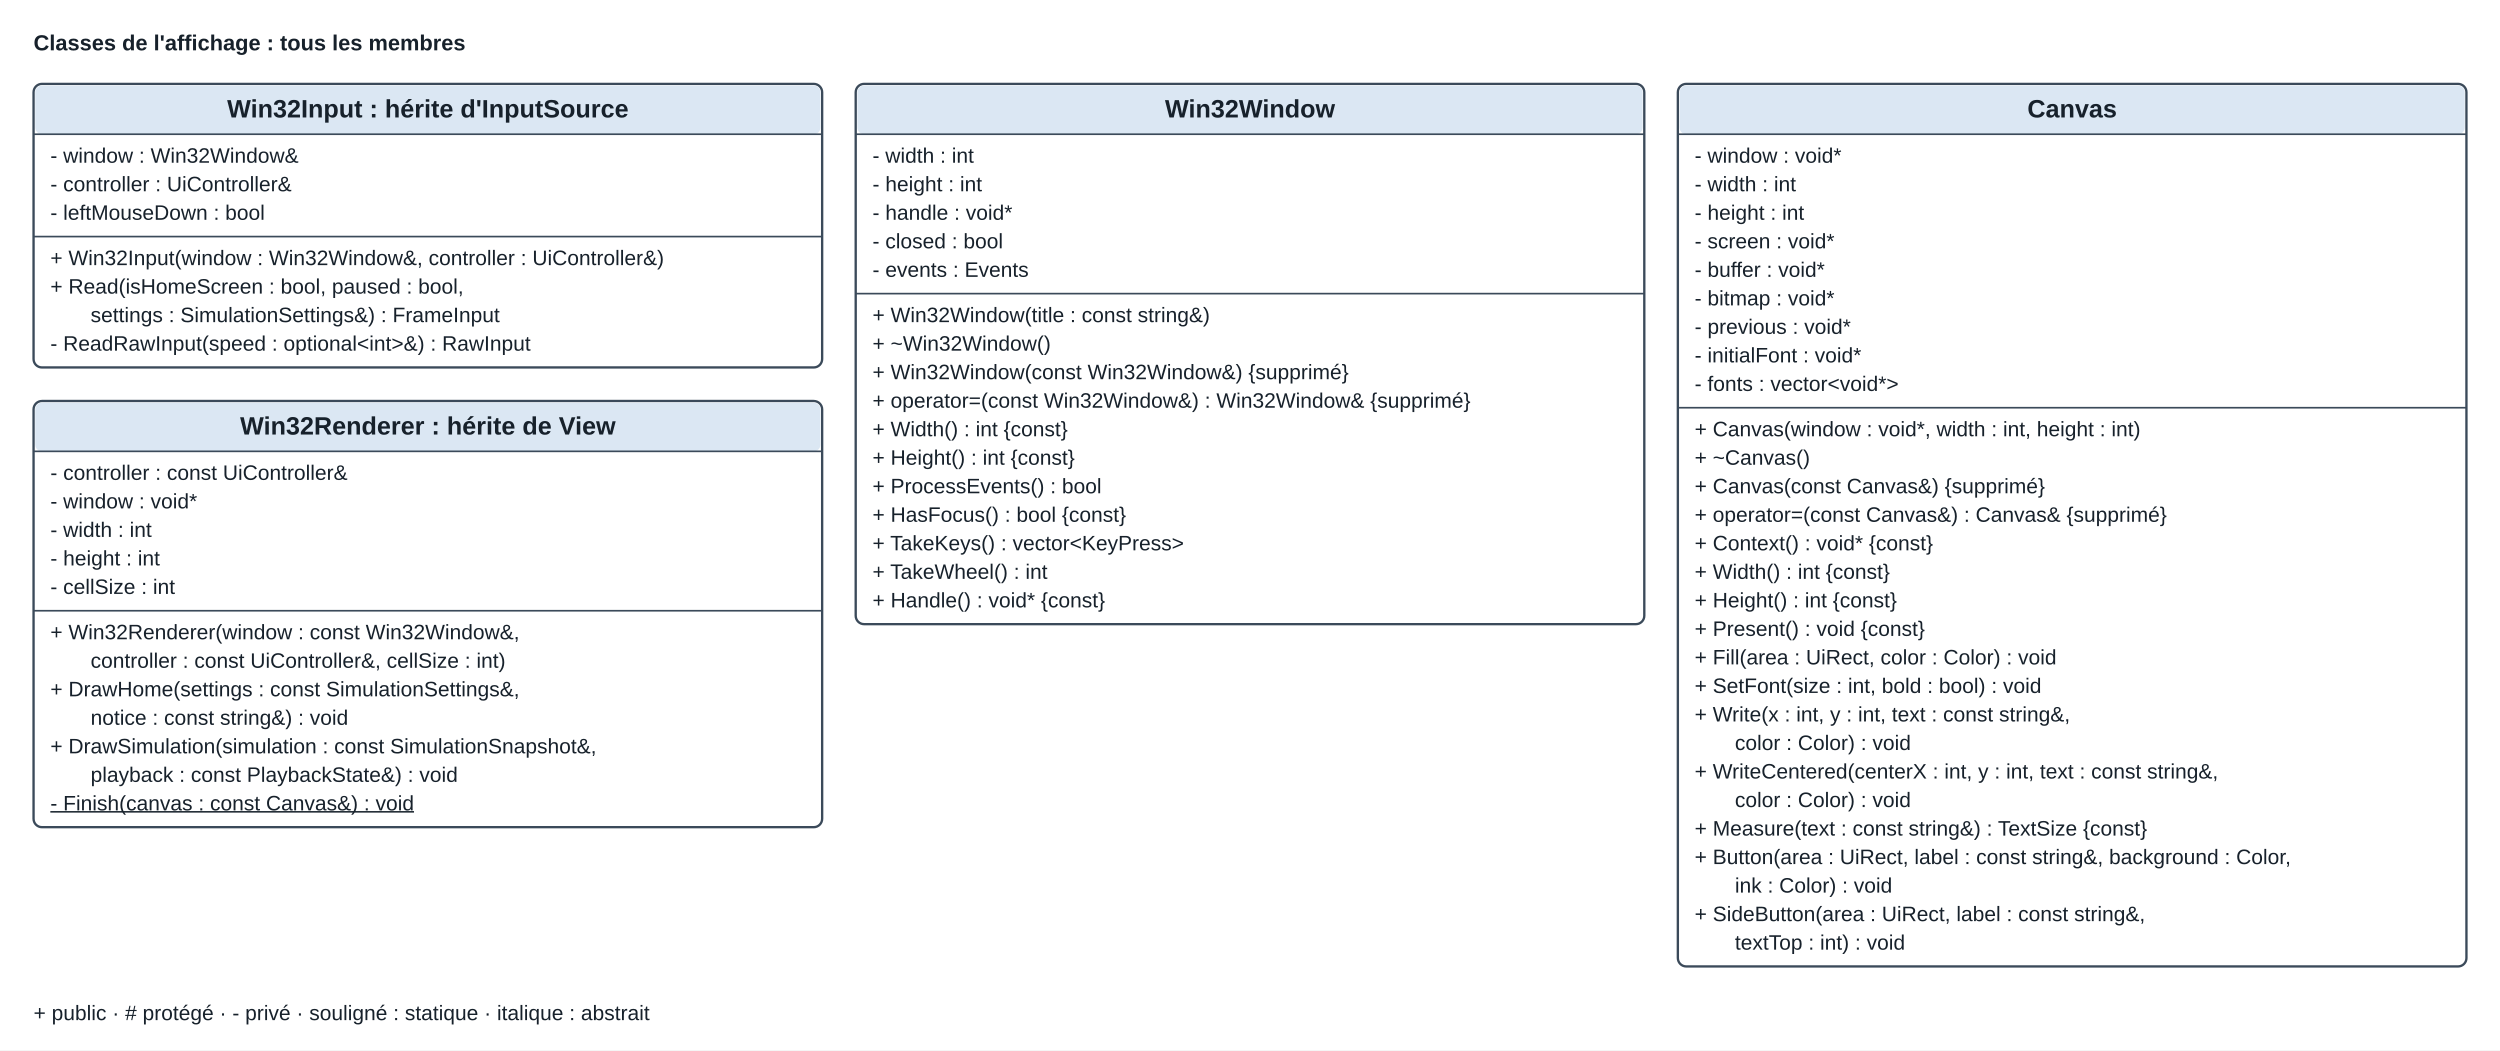
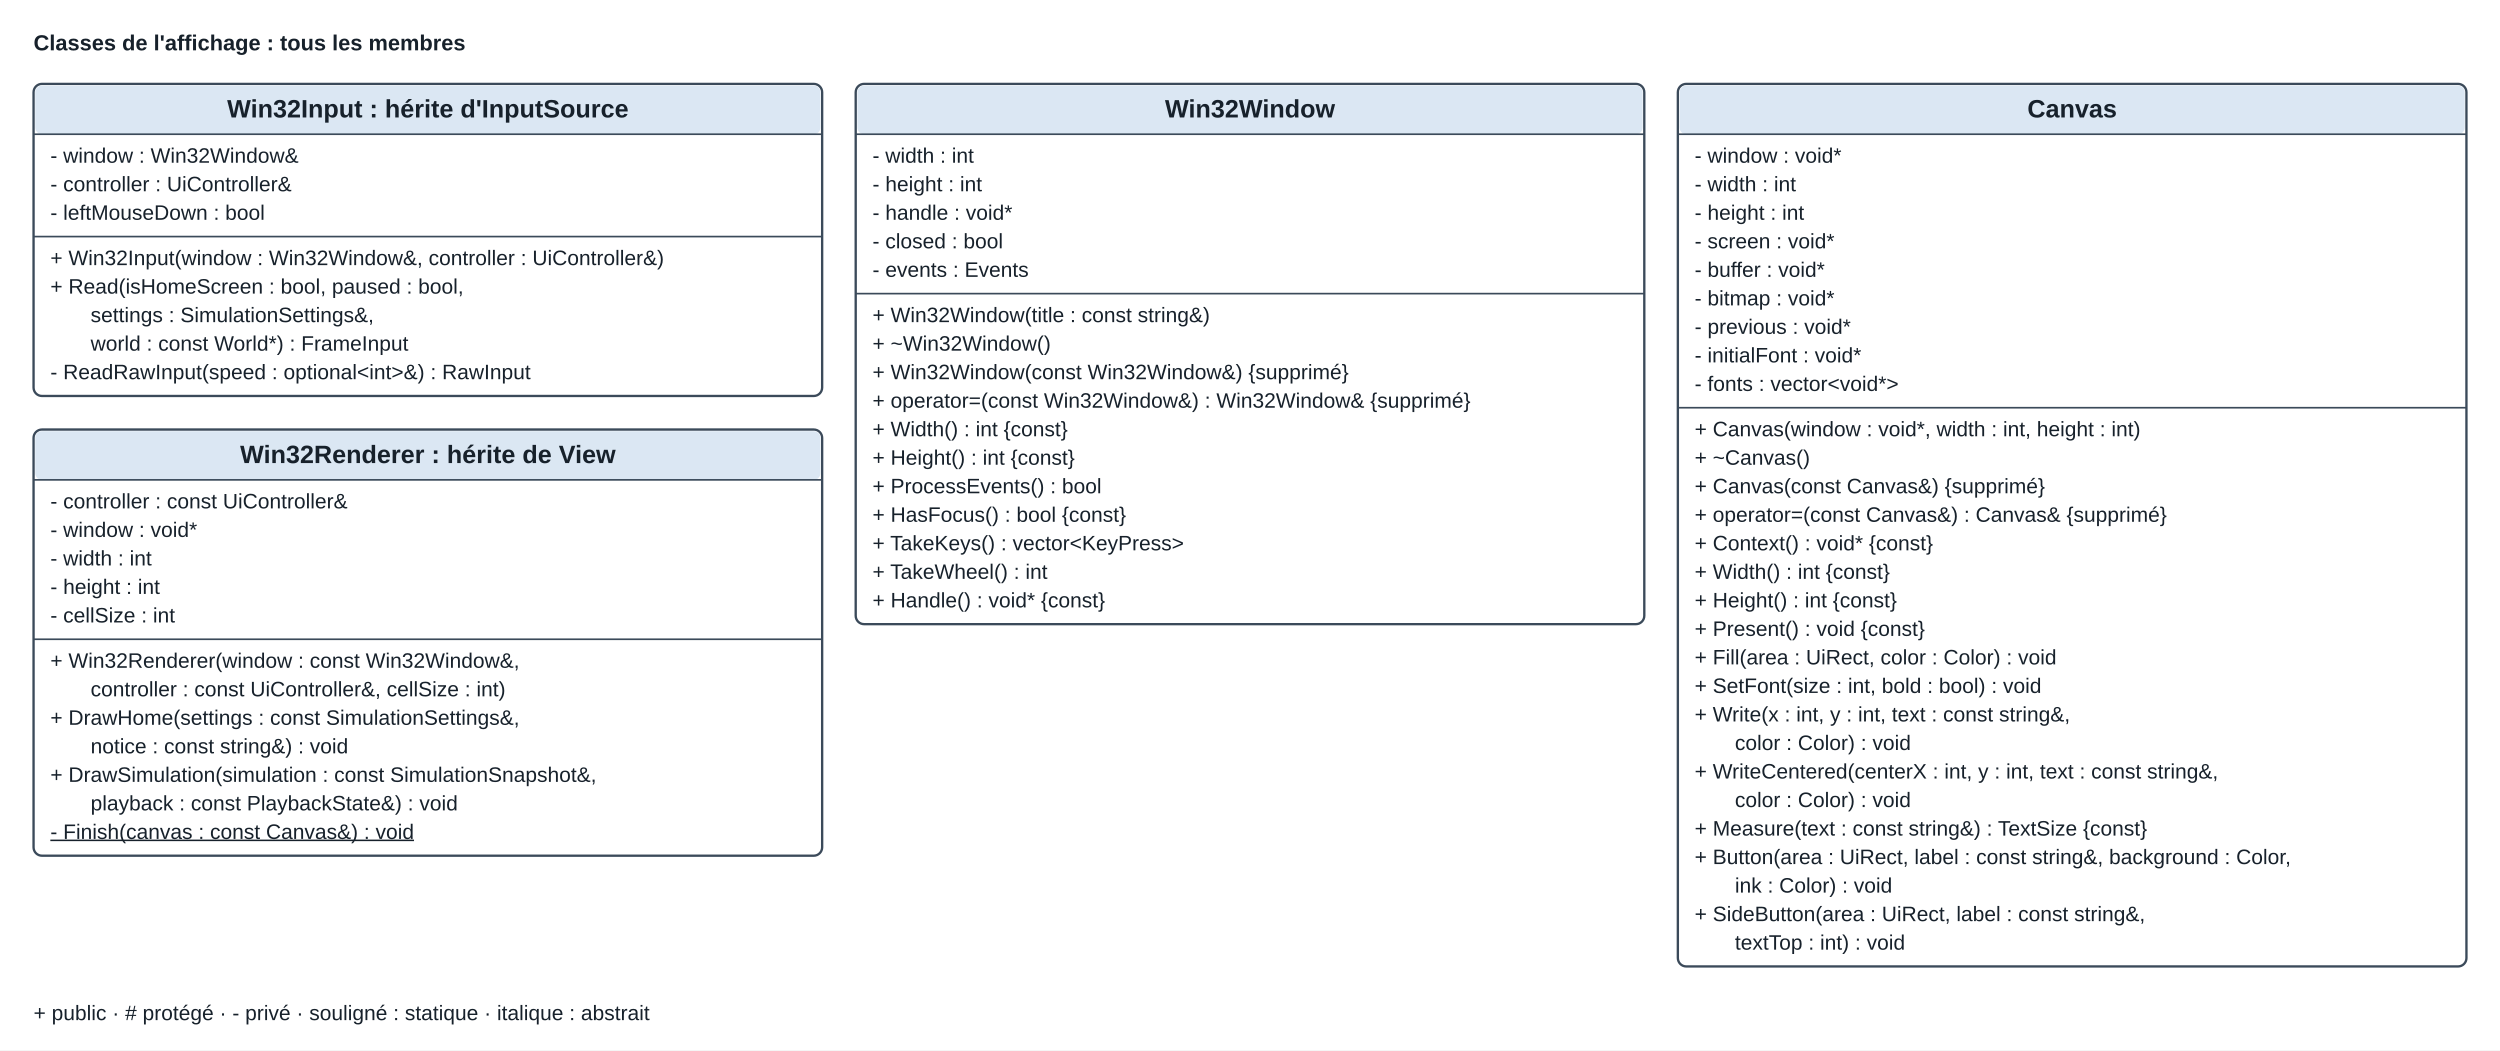
<svg xmlns="http://www.w3.org/2000/svg" viewBox="0 0 1490 626" role="img" aria-label="Classes de l'affichage : tous les membres">
  <style>
 text { font-family: "Segoe UI", Arial, sans-serif; fill: #17212b; }
 .name { font-size: 15px; font-weight: 700; text-anchor: middle; }
 .abstract { font-style: italic; }
 .stereo { font-size: 11px; text-anchor: middle; fill: #4a5968; }
 .member { font-size: 12.5px; }
 .label { font-size: 12px; font-style: italic; fill: #3b4a5a; }
 .band { font-size: 14px; font-weight: 700; }
 .legend { font-size: 12.5px; }
 .legendtitle { font-size: 13px; font-weight: 700; }
</style>
  <defs>
    <marker id="triangle" viewBox="0 0 14 14" refX="13" refY="7" markerWidth="14" markerHeight="14" markerUnits="userSpaceOnUse" orient="auto">
      <path d="M1 1 L13 7 L1 13 Z" fill="#ffffff" stroke="#3b4a5a" stroke-width="1.4" />
    </marker>
    <marker id="diamond" viewBox="0 0 18 12" refX="1" refY="6" markerWidth="18" markerHeight="12" markerUnits="userSpaceOnUse" orient="auto">
      <path d="M1 6 L9 1 L17 6 L9 11 Z" fill="#3b4a5a" />
    </marker>
    <marker id="arrow" viewBox="0 0 12 12" refX="11" refY="6" markerWidth="12" markerHeight="12" markerUnits="userSpaceOnUse" orient="auto">
      <path d="M1 1 L11 6 L1 11" fill="none" stroke="#3b4a5a" stroke-width="1.6" />
    </marker>
  </defs>
  <rect width="1490" height="626" fill="#ffffff" />
  <g class="box" data-width="470">
-     <rect x="20" y="50" width="470" height="169" rx="5" fill="#ffffff" stroke="#3b4a5a" stroke-width="1.4" />
+     <rect x="20" y="50" width="470" height="186" rx="5" fill="#ffffff" stroke="#3b4a5a" stroke-width="1.4" />
    <rect x="21" y="51" width="468" height="29" rx="4" fill="#dbe7f3" />
    <text x="255.0" y="70" class="name">Win32Input  : hérite d'InputSource</text>
    <line x1="20" y1="80" x2="490" y2="80" stroke="#3b4a5a" />
    <text x="30" y="97" class="member">- window : Win32Window&amp;</text>
    <text x="30" y="114" class="member">- controller : UiController&amp;</text>
    <text x="30" y="131" class="member">- leftMouseDown : bool</text>
    <line x1="20" y1="141" x2="490" y2="141" stroke="#3b4a5a" />
    <text x="30" y="158" class="member">+ Win32Input(window : Win32Window&amp;, controller : UiController&amp;)</text>
    <text x="30" y="175" class="member">+ Read(isHomeScreen : bool, paused : bool,</text>
-     <text x="54" y="192" class="member">settings : SimulationSettings&amp;) : FrameInput</text>
-     <text x="30" y="209" class="member">- ReadRawInput(speed : optional&lt;int&gt;&amp;) : RawInput</text>
+     <text x="54" y="192" class="member">settings : SimulationSettings&amp;,</text>
+     <text x="54" y="209" class="member">world : const World*) : FrameInput</text>
+     <text x="30" y="226" class="member">- ReadRawInput(speed : optional&lt;int&gt;&amp;) : RawInput</text>
  </g>
  <g class="box" data-width="470">
    <rect x="510" y="50" width="470" height="322" rx="5" fill="#ffffff" stroke="#3b4a5a" stroke-width="1.4" />
    <rect x="511" y="51" width="468" height="29" rx="4" fill="#dbe7f3" />
    <text x="745.0" y="70" class="name">Win32Window</text>
    <line x1="510" y1="80" x2="980" y2="80" stroke="#3b4a5a" />
    <text x="520" y="97" class="member">- width : int</text>
    <text x="520" y="114" class="member">- height : int</text>
    <text x="520" y="131" class="member">- handle : void*</text>
    <text x="520" y="148" class="member">- closed : bool</text>
    <text x="520" y="165" class="member">- events : Events</text>
    <line x1="510" y1="175" x2="980" y2="175" stroke="#3b4a5a" />
    <text x="520" y="192" class="member">+ Win32Window(title : const string&amp;)</text>
    <text x="520" y="209" class="member">+ ~Win32Window()</text>
    <text x="520" y="226" class="member">+ Win32Window(const Win32Window&amp;) {supprimé}</text>
    <text x="520" y="243" class="member">+ operator=(const Win32Window&amp;) : Win32Window&amp; {supprimé}</text>
    <text x="520" y="260" class="member">+ Width() : int {const}</text>
    <text x="520" y="277" class="member">+ Height() : int {const}</text>
    <text x="520" y="294" class="member">+ ProcessEvents() : bool</text>
    <text x="520" y="311" class="member">+ HasFocus() : bool {const}</text>
    <text x="520" y="328" class="member">+ TakeKeys() : vector&lt;KeyPress&gt;</text>
    <text x="520" y="345" class="member">+ TakeWheel() : int</text>
    <text x="520" y="362" class="member">+ Handle() : void* {const}</text>
  </g>
  <g class="box" data-width="470">
    <rect x="1000" y="50" width="470" height="526" rx="5" fill="#ffffff" stroke="#3b4a5a" stroke-width="1.4" />
    <rect x="1001" y="51" width="468" height="29" rx="4" fill="#dbe7f3" />
    <text x="1235.0" y="70" class="name">Canvas</text>
    <line x1="1000" y1="80" x2="1470" y2="80" stroke="#3b4a5a" />
    <text x="1010" y="97" class="member">- window : void*</text>
    <text x="1010" y="114" class="member">- width : int</text>
    <text x="1010" y="131" class="member">- height : int</text>
    <text x="1010" y="148" class="member">- screen : void*</text>
    <text x="1010" y="165" class="member">- buffer : void*</text>
    <text x="1010" y="182" class="member">- bitmap : void*</text>
    <text x="1010" y="199" class="member">- previous : void*</text>
    <text x="1010" y="216" class="member">- initialFont : void*</text>
    <text x="1010" y="233" class="member">- fonts : vector&lt;void*&gt;</text>
    <line x1="1000" y1="243" x2="1470" y2="243" stroke="#3b4a5a" />
    <text x="1010" y="260" class="member">+ Canvas(window : void*, width : int, height : int)</text>
    <text x="1010" y="277" class="member">+ ~Canvas()</text>
    <text x="1010" y="294" class="member">+ Canvas(const Canvas&amp;) {supprimé}</text>
    <text x="1010" y="311" class="member">+ operator=(const Canvas&amp;) : Canvas&amp; {supprimé}</text>
    <text x="1010" y="328" class="member">+ Context() : void* {const}</text>
    <text x="1010" y="345" class="member">+ Width() : int {const}</text>
    <text x="1010" y="362" class="member">+ Height() : int {const}</text>
    <text x="1010" y="379" class="member">+ Present() : void {const}</text>
    <text x="1010" y="396" class="member">+ Fill(area : UiRect, color : Color) : void</text>
    <text x="1010" y="413" class="member">+ SetFont(size : int, bold : bool) : void</text>
    <text x="1010" y="430" class="member">+ Write(x : int, y : int, text : const string&amp;,</text>
    <text x="1034" y="447" class="member">color : Color) : void</text>
    <text x="1010" y="464" class="member">+ WriteCentered(centerX : int, y : int, text : const string&amp;,</text>
    <text x="1034" y="481" class="member">color : Color) : void</text>
    <text x="1010" y="498" class="member">+ Measure(text : const string&amp;) : TextSize {const}</text>
    <text x="1010" y="515" class="member">+ Button(area : UiRect, label : const string&amp;, background : Color,</text>
    <text x="1034" y="532" class="member">ink : Color) : void</text>
    <text x="1010" y="549" class="member">+ SideButton(area : UiRect, label : const string&amp;,</text>
    <text x="1034" y="566" class="member">textTop : int) : void</text>
  </g>
  <g class="box" data-width="470">
-     <rect x="20" y="239" width="470" height="254" rx="5" fill="#ffffff" stroke="#3b4a5a" stroke-width="1.4" />
-     <rect x="21" y="240" width="468" height="29" rx="4" fill="#dbe7f3" />
-     <text x="255.0" y="259" class="name">Win32Renderer  : hérite de View</text>
-     <line x1="20" y1="269" x2="490" y2="269" stroke="#3b4a5a" />
-     <text x="30" y="286" class="member">- controller : const UiController&amp;</text>
-     <text x="30" y="303" class="member">- window : void*</text>
-     <text x="30" y="320" class="member">- width : int</text>
-     <text x="30" y="337" class="member">- height : int</text>
-     <text x="30" y="354" class="member">- cellSize : int</text>
-     <line x1="20" y1="364" x2="490" y2="364" stroke="#3b4a5a" />
-     <text x="30" y="381" class="member">+ Win32Renderer(window : const Win32Window&amp;,</text>
-     <text x="54" y="398" class="member">controller : const UiController&amp;, cellSize : int)</text>
-     <text x="30" y="415" class="member">+ DrawHome(settings : const SimulationSettings&amp;,</text>
-     <text x="54" y="432" class="member">notice : const string&amp;) : void</text>
-     <text x="30" y="449" class="member">+ DrawSimulation(simulation : const SimulationSnapshot&amp;,</text>
-     <text x="54" y="466" class="member">playback : const PlaybackState&amp;) : void</text>
-     <text x="30" y="483" class="member" text-decoration="underline">- Finish(canvas : const Canvas&amp;) : void</text>
+     <rect x="20" y="256" width="470" height="254" rx="5" fill="#ffffff" stroke="#3b4a5a" stroke-width="1.4" />
+     <rect x="21" y="257" width="468" height="29" rx="4" fill="#dbe7f3" />
+     <text x="255.0" y="276" class="name">Win32Renderer  : hérite de View</text>
+     <line x1="20" y1="286" x2="490" y2="286" stroke="#3b4a5a" />
+     <text x="30" y="303" class="member">- controller : const UiController&amp;</text>
+     <text x="30" y="320" class="member">- window : void*</text>
+     <text x="30" y="337" class="member">- width : int</text>
+     <text x="30" y="354" class="member">- height : int</text>
+     <text x="30" y="371" class="member">- cellSize : int</text>
+     <line x1="20" y1="381" x2="490" y2="381" stroke="#3b4a5a" />
+     <text x="30" y="398" class="member">+ Win32Renderer(window : const Win32Window&amp;,</text>
+     <text x="54" y="415" class="member">controller : const UiController&amp;, cellSize : int)</text>
+     <text x="30" y="432" class="member">+ DrawHome(settings : const SimulationSettings&amp;,</text>
+     <text x="54" y="449" class="member">notice : const string&amp;) : void</text>
+     <text x="30" y="466" class="member">+ DrawSimulation(simulation : const SimulationSnapshot&amp;,</text>
+     <text x="54" y="483" class="member">playback : const PlaybackState&amp;) : void</text>
+     <text x="30" y="500" class="member" text-decoration="underline">- Finish(canvas : const Canvas&amp;) : void</text>
  </g>
  <text x="20" y="30" class="legendtitle">Classes de l'affichage : tous les membres</text>
  <text x="20" y="608" class="legend">+ public  ·  # protégé  ·  - privé  ·  souligné : statique  ·  italique : abstrait</text>
</svg>
